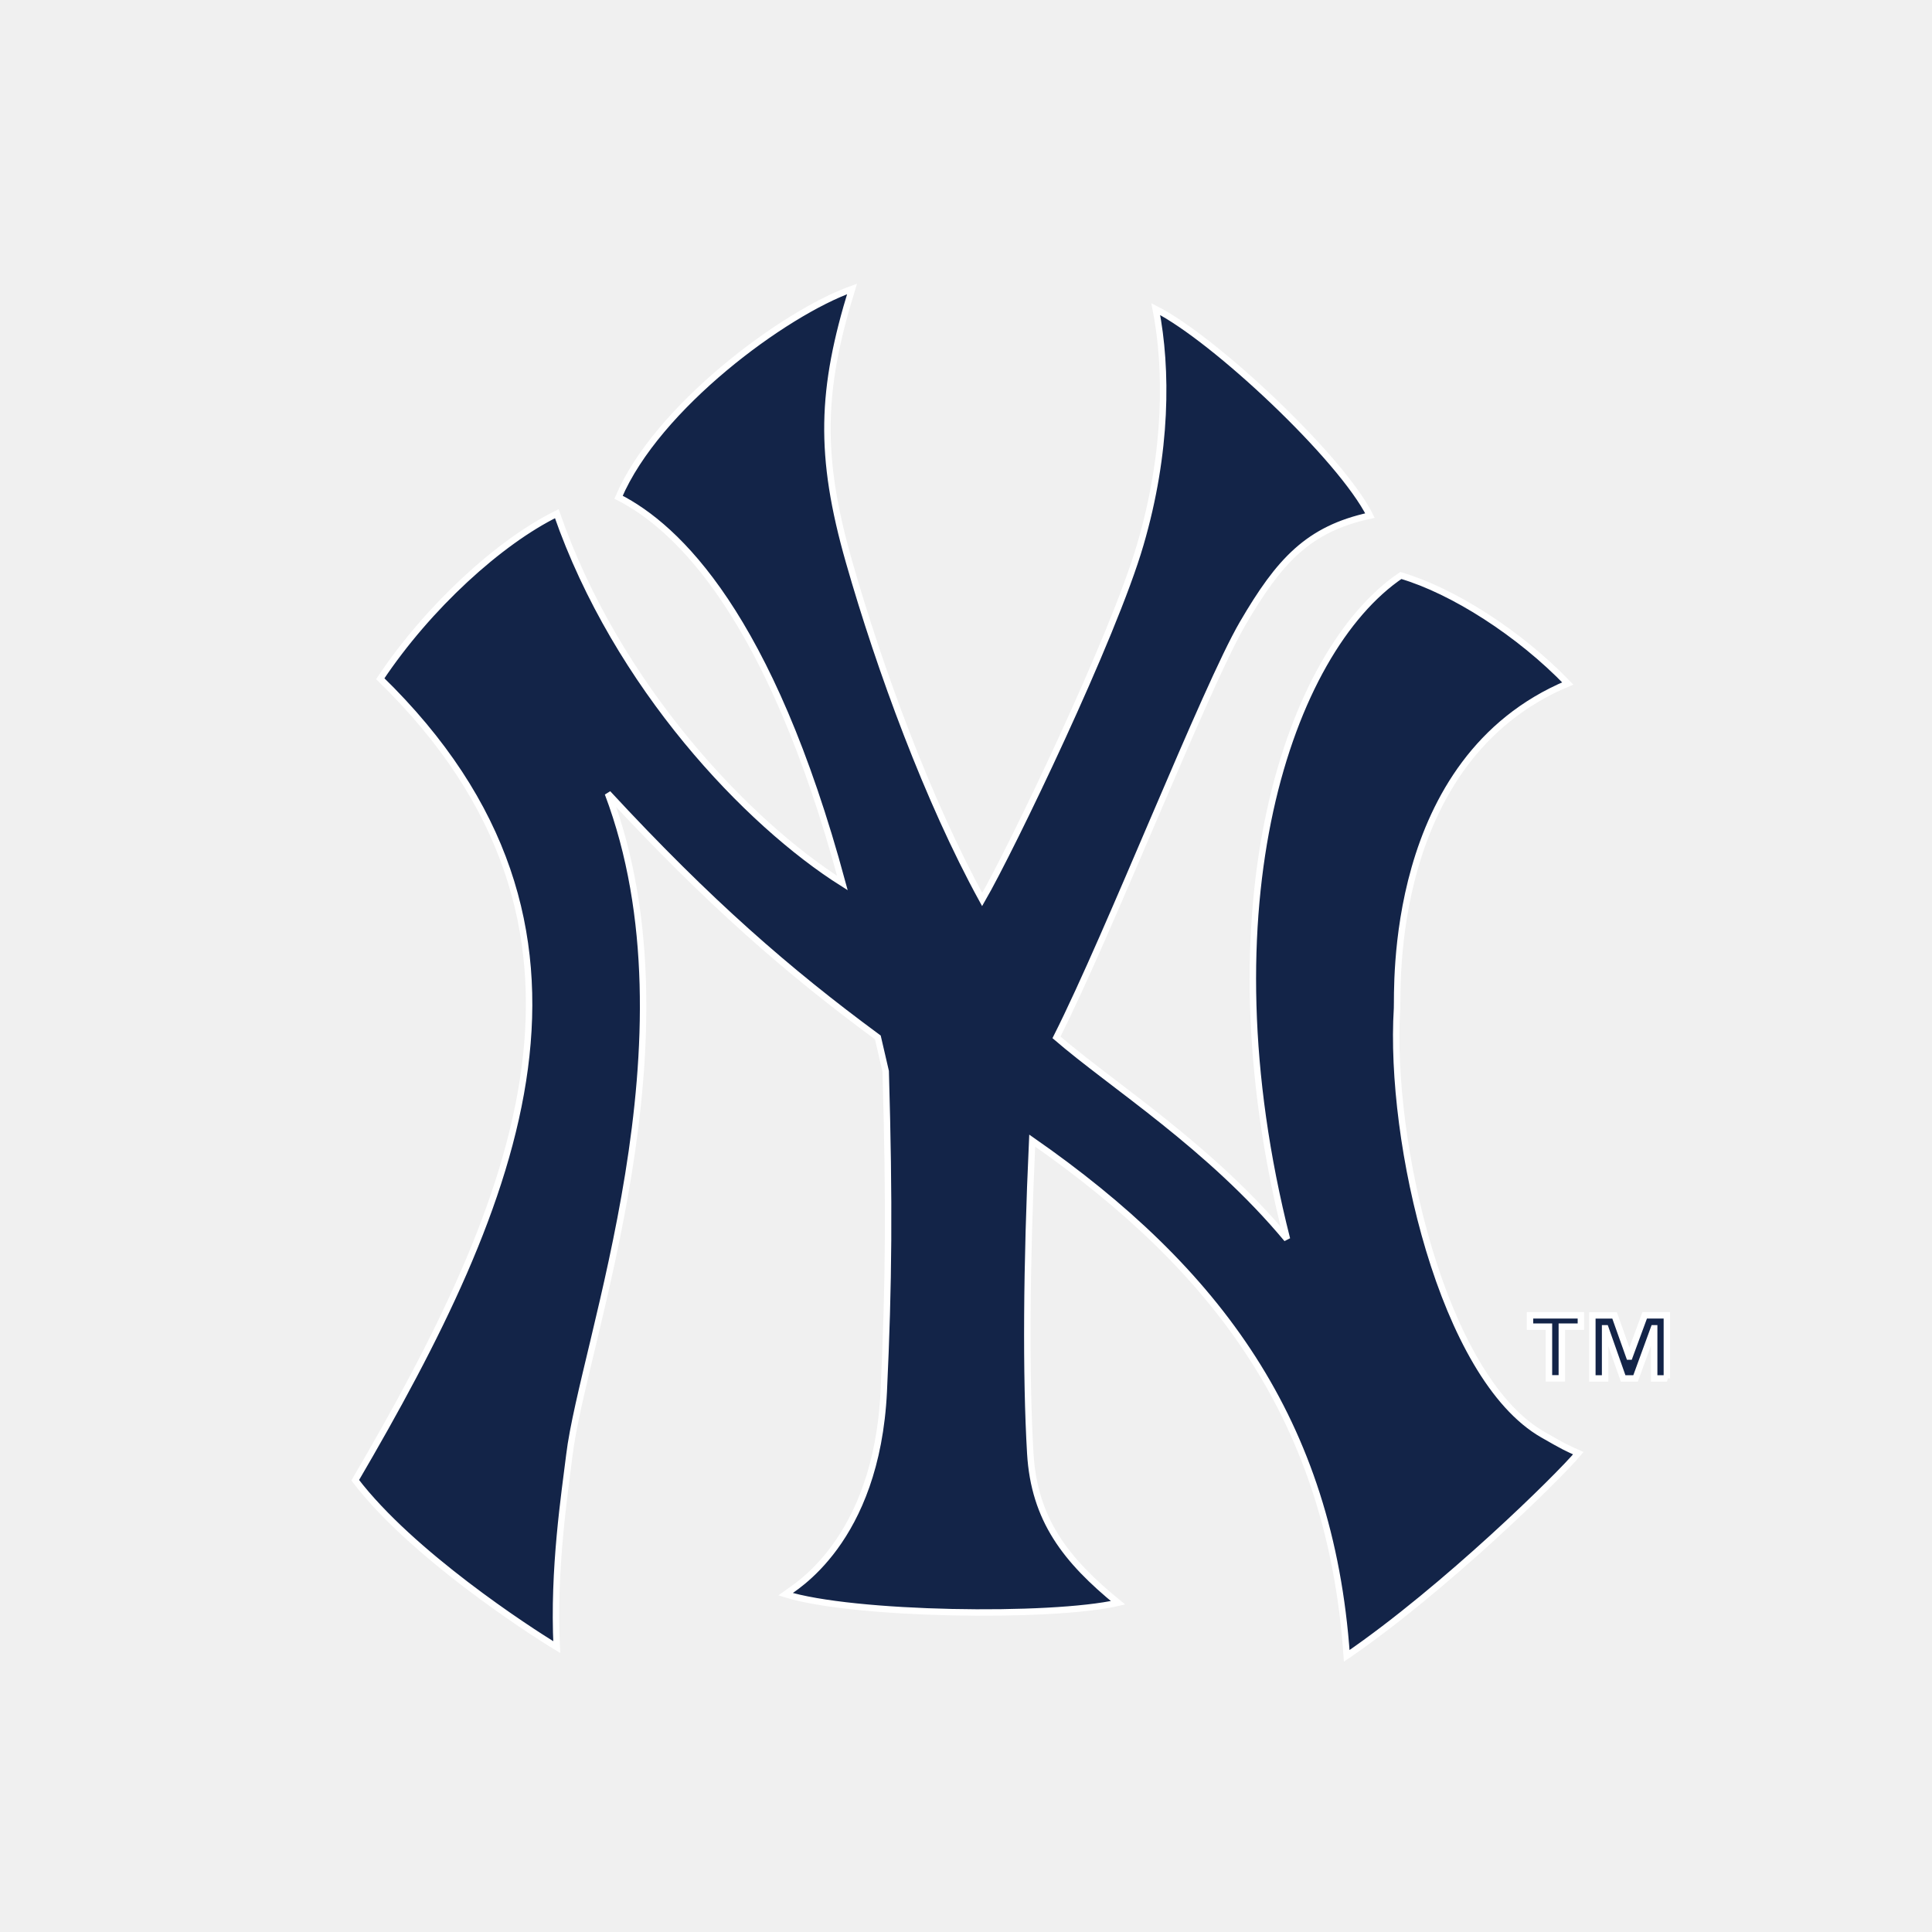
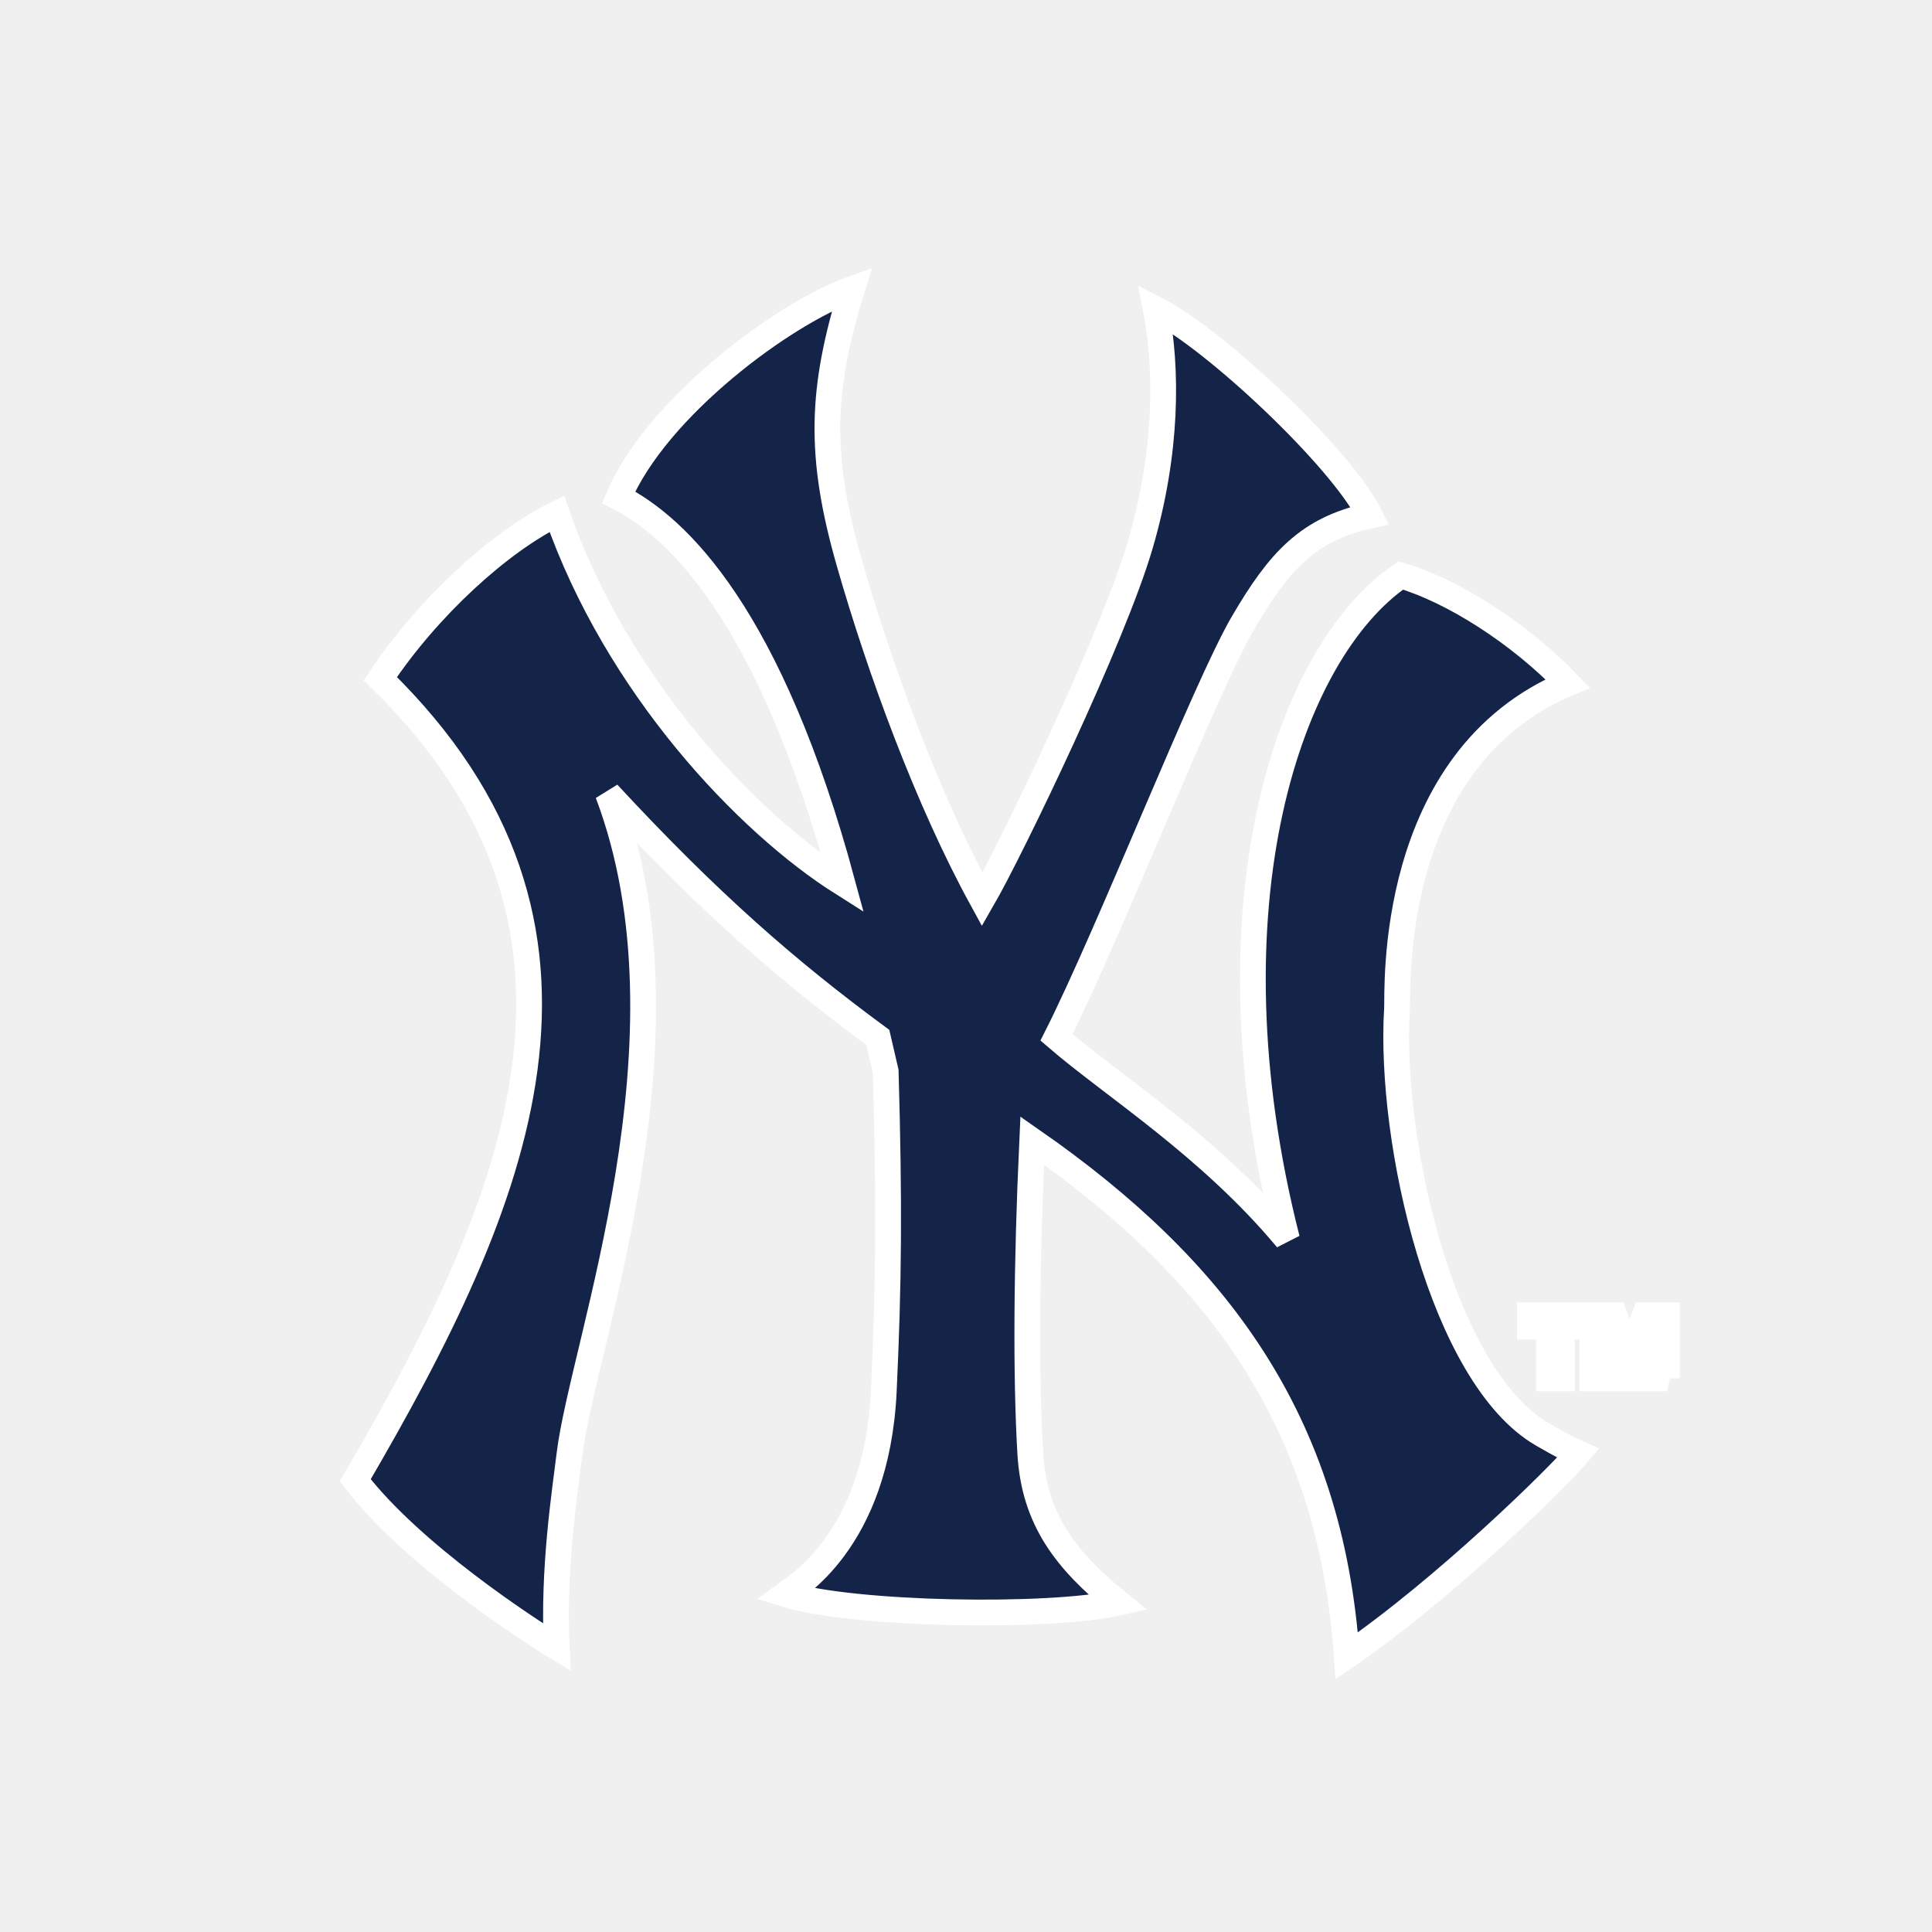
<svg xmlns="http://www.w3.org/2000/svg" viewBox="0 0 300 300">
-   <path stroke="#FFFFFF" fill="#132448" d="M209.12 257.11c-2.54-36.49-20.09-59.98-48.84-80-.9 19.49-1 36.58-.3 48.54.6 10.35 5.55 16.64 13.63 23.23-10.48 2.39-41.19 1.94-51.66-1.34 1.2-.89 14.15-8.07 15.28-31.46.79-16.81.89-29.22.3-49.73l-1.22-5.26c-14-10.31-26.2-20.92-41.92-37.89 14.38 38.05-3.89 85.37-5.98 102.75-.71 5.84-2.56 17.68-1.96 29.81-4.48-2.7-22.62-14.53-31.29-25.91 25.31-43.29 43.58-85.81 3.89-124.46 7.5-11.24 18.58-21.28 27.41-25.62 9.31 26.8 29.66 48.08 44.35 57.35-11.25-41.65-25.64-55.26-34.76-59.91 5.97-14.02 25.76-28.61 36.25-32.34-4.8 15.57-5.21 25.76-.46 42.38 4.79 16.78 12.29 37.15 20.67 52.43 4.5-7.79 20.38-40.74 24.56-55.12 4.21-14.38 4.21-27.26 2.4-36.56 9.14 4.64 28.76 23.07 33.26 32.06-9.59 2.08-14.08 7-19.77 16.75-5.85 10.05-20.67 47.95-28.91 64.27 8.69 7.5 23.81 16.93 35.79 31.32-13.17-51.84.3-91.24 17.68-103.04 8.09 2.38 18.41 8.97 25.92 16.77-28.17 11.83-26.36 47.78-26.51 50.46-1.28 20.62 7.03 57.25 22.64 66.18 3.39 1.95 3.73 2.08 5.51 2.88-2.99 3.59-20.67 20.99-35.94 31.46l.072-.063zm33.4-51.11v8.03h-2V206h-2.94v-1.76h7.9V206Zm16.33 8.04h-1.99v-7.78h-.05l-2.84 7.78h-1.93l-2.74-7.78h-.06v7.78h-1.98v-9.79h3.45l2.27 6.39h.05l2.36-6.4h3.44v9.79Z" />
+   <path stroke="#FFFFFF" stroke-width="4" fill="#132448" d="M209.12 257.11c-2.54-36.49-20.09-59.98-48.84-80-.9 19.49-1 36.58-.3 48.54.6 10.35 5.55 16.64 13.63 23.23-10.48 2.39-41.19 1.94-51.66-1.34 1.2-.89 14.15-8.07 15.28-31.46.79-16.81.89-29.22.3-49.73l-1.22-5.26c-14-10.31-26.2-20.92-41.92-37.89 14.38 38.05-3.89 85.37-5.98 102.75-.71 5.84-2.56 17.68-1.96 29.81-4.48-2.7-22.62-14.53-31.29-25.91 25.31-43.29 43.58-85.81 3.89-124.46 7.5-11.24 18.58-21.28 27.41-25.62 9.31 26.8 29.66 48.08 44.35 57.35-11.25-41.65-25.64-55.26-34.76-59.91 5.97-14.02 25.76-28.61 36.25-32.34-4.8 15.57-5.21 25.76-.46 42.38 4.79 16.78 12.29 37.15 20.67 52.43 4.5-7.79 20.38-40.74 24.56-55.12 4.21-14.38 4.21-27.26 2.4-36.56 9.14 4.64 28.76 23.07 33.26 32.06-9.59 2.08-14.08 7-19.77 16.75-5.85 10.05-20.67 47.95-28.91 64.27 8.69 7.5 23.81 16.93 35.79 31.32-13.17-51.84.3-91.24 17.68-103.04 8.09 2.38 18.41 8.97 25.92 16.77-28.17 11.83-26.36 47.78-26.51 50.46-1.28 20.62 7.03 57.25 22.64 66.18 3.39 1.95 3.73 2.08 5.51 2.88-2.99 3.59-20.67 20.99-35.94 31.46l.072-.063zm33.4-51.11v8.03h-2V206h-2.94v-1.76h7.9V206Zm16.33 8.04h-1.99v-7.78h-.05l-2.84 7.78h-1.93l-2.74-7.78h-.06v7.78h-1.98v-9.79h3.45l2.27 6.39h.05l2.36-6.4h3.44v9.79Z" />
</svg>
